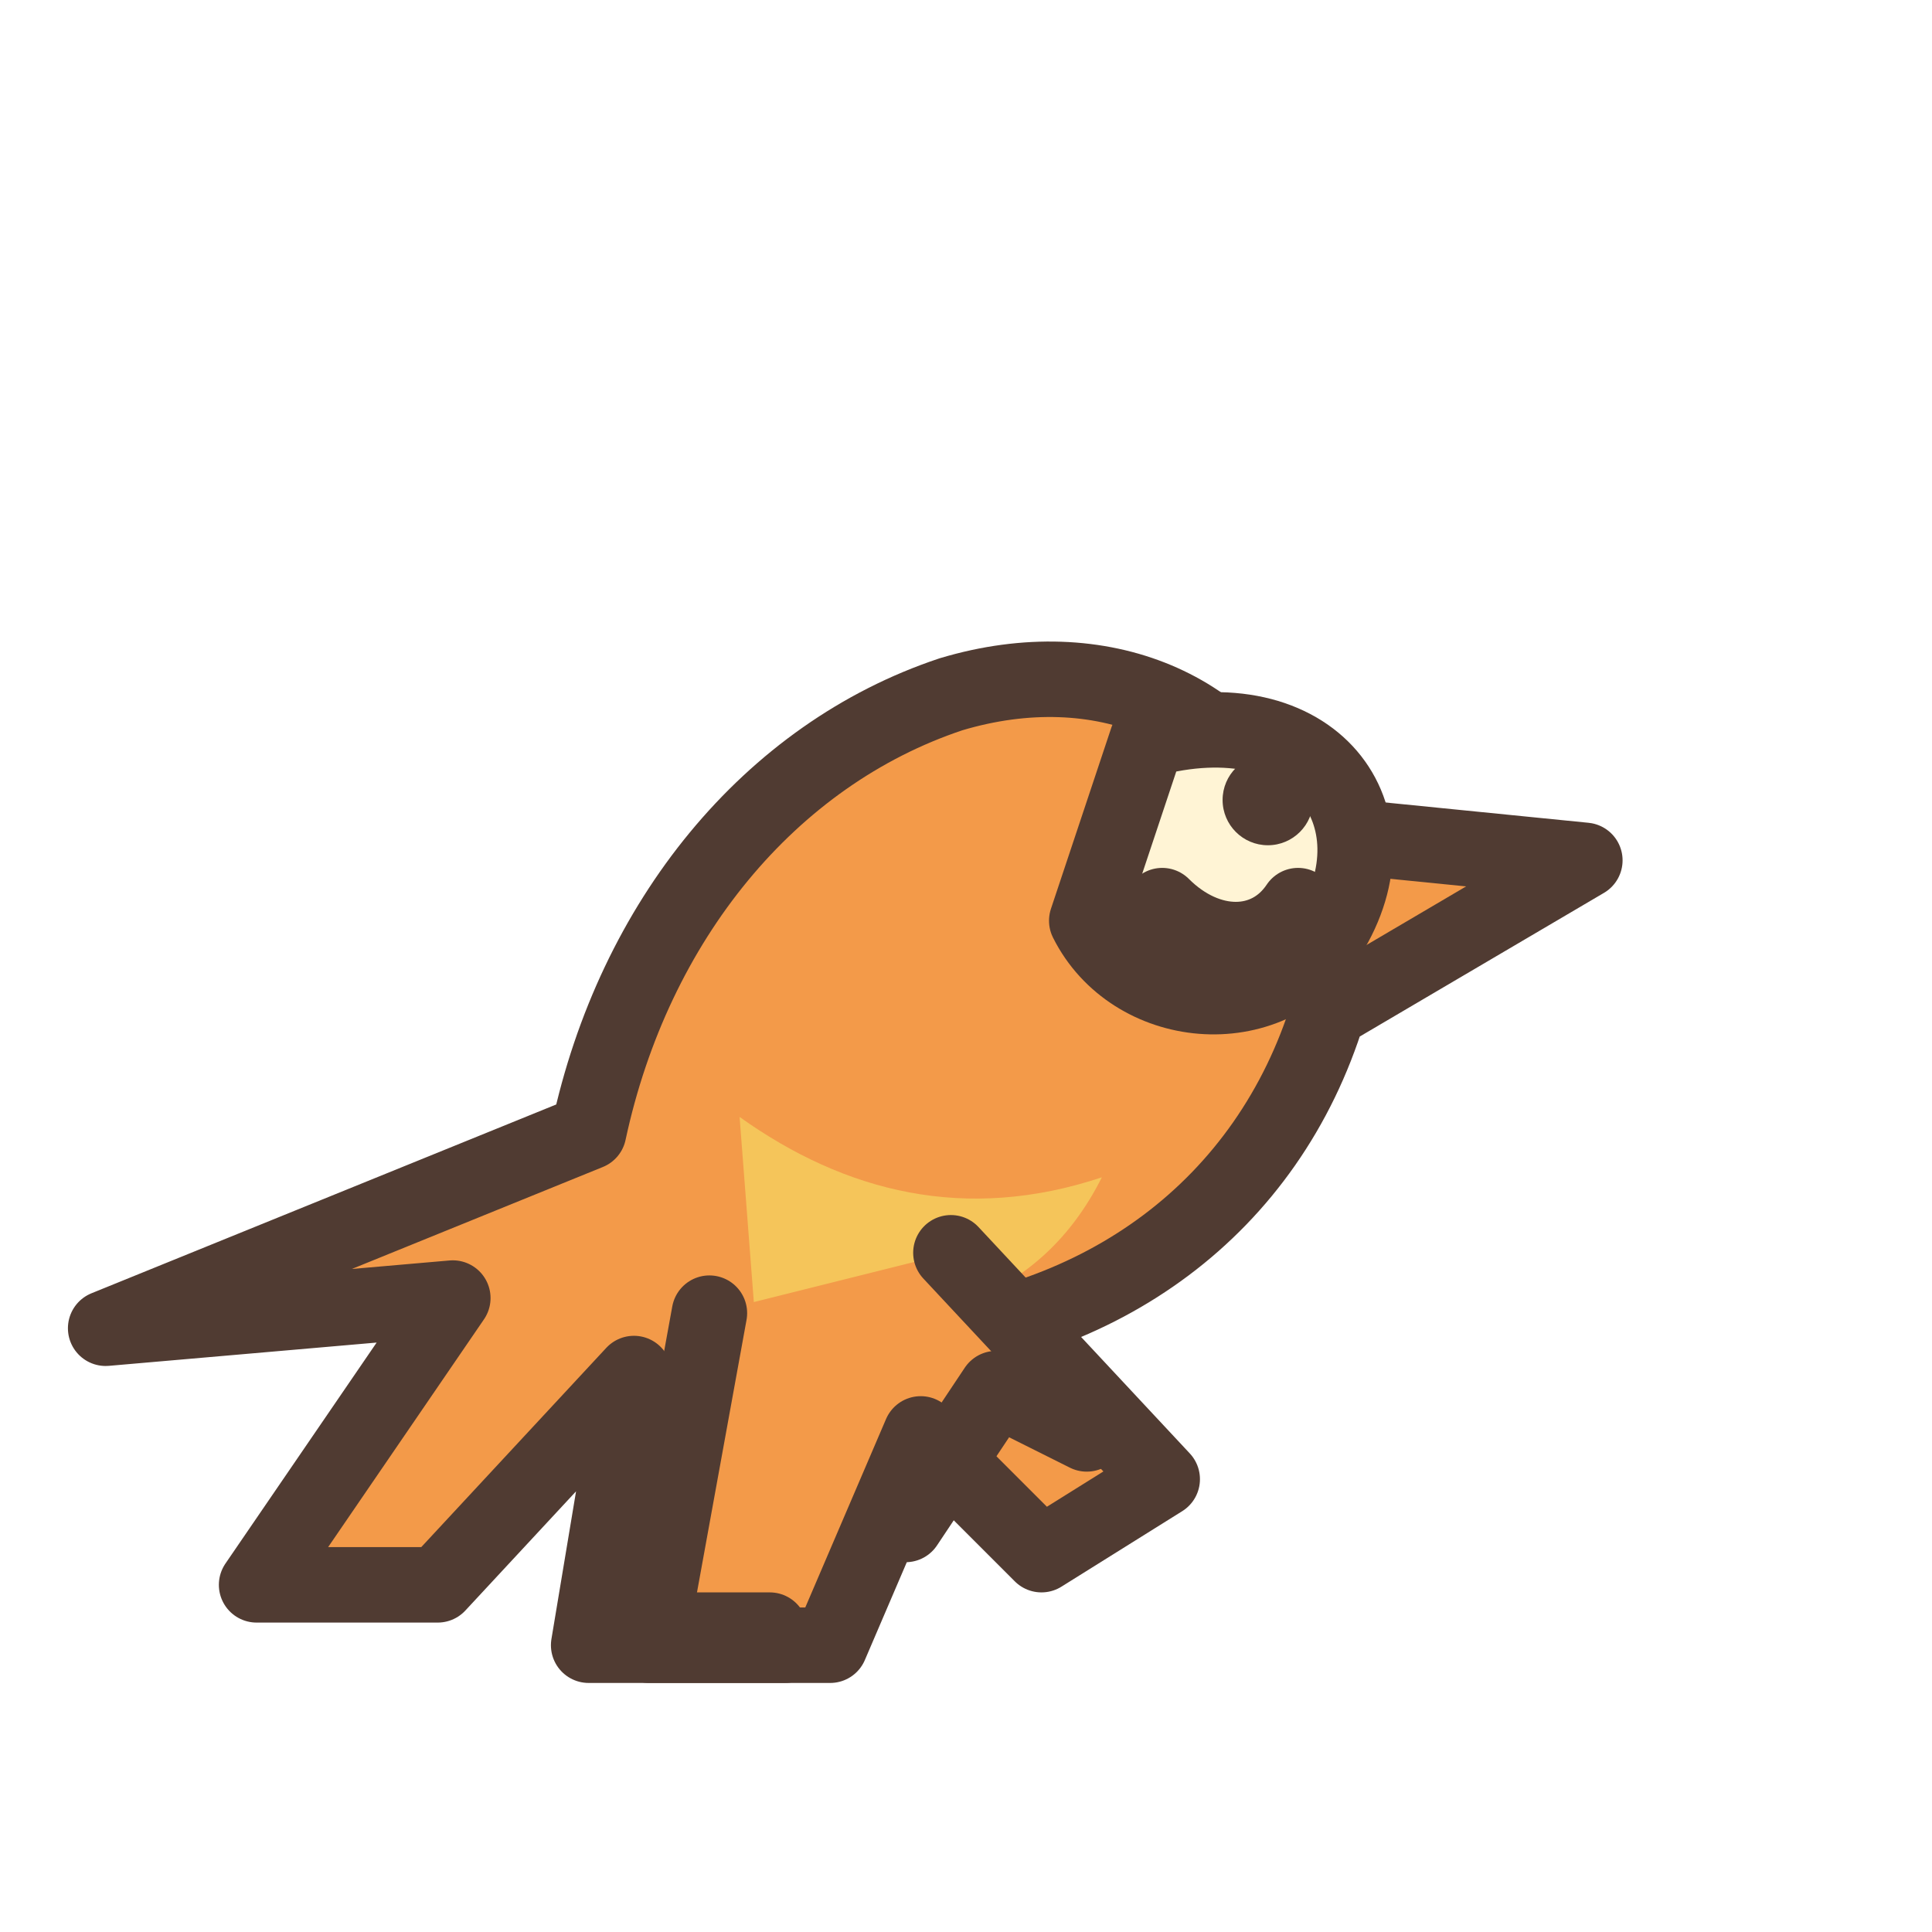
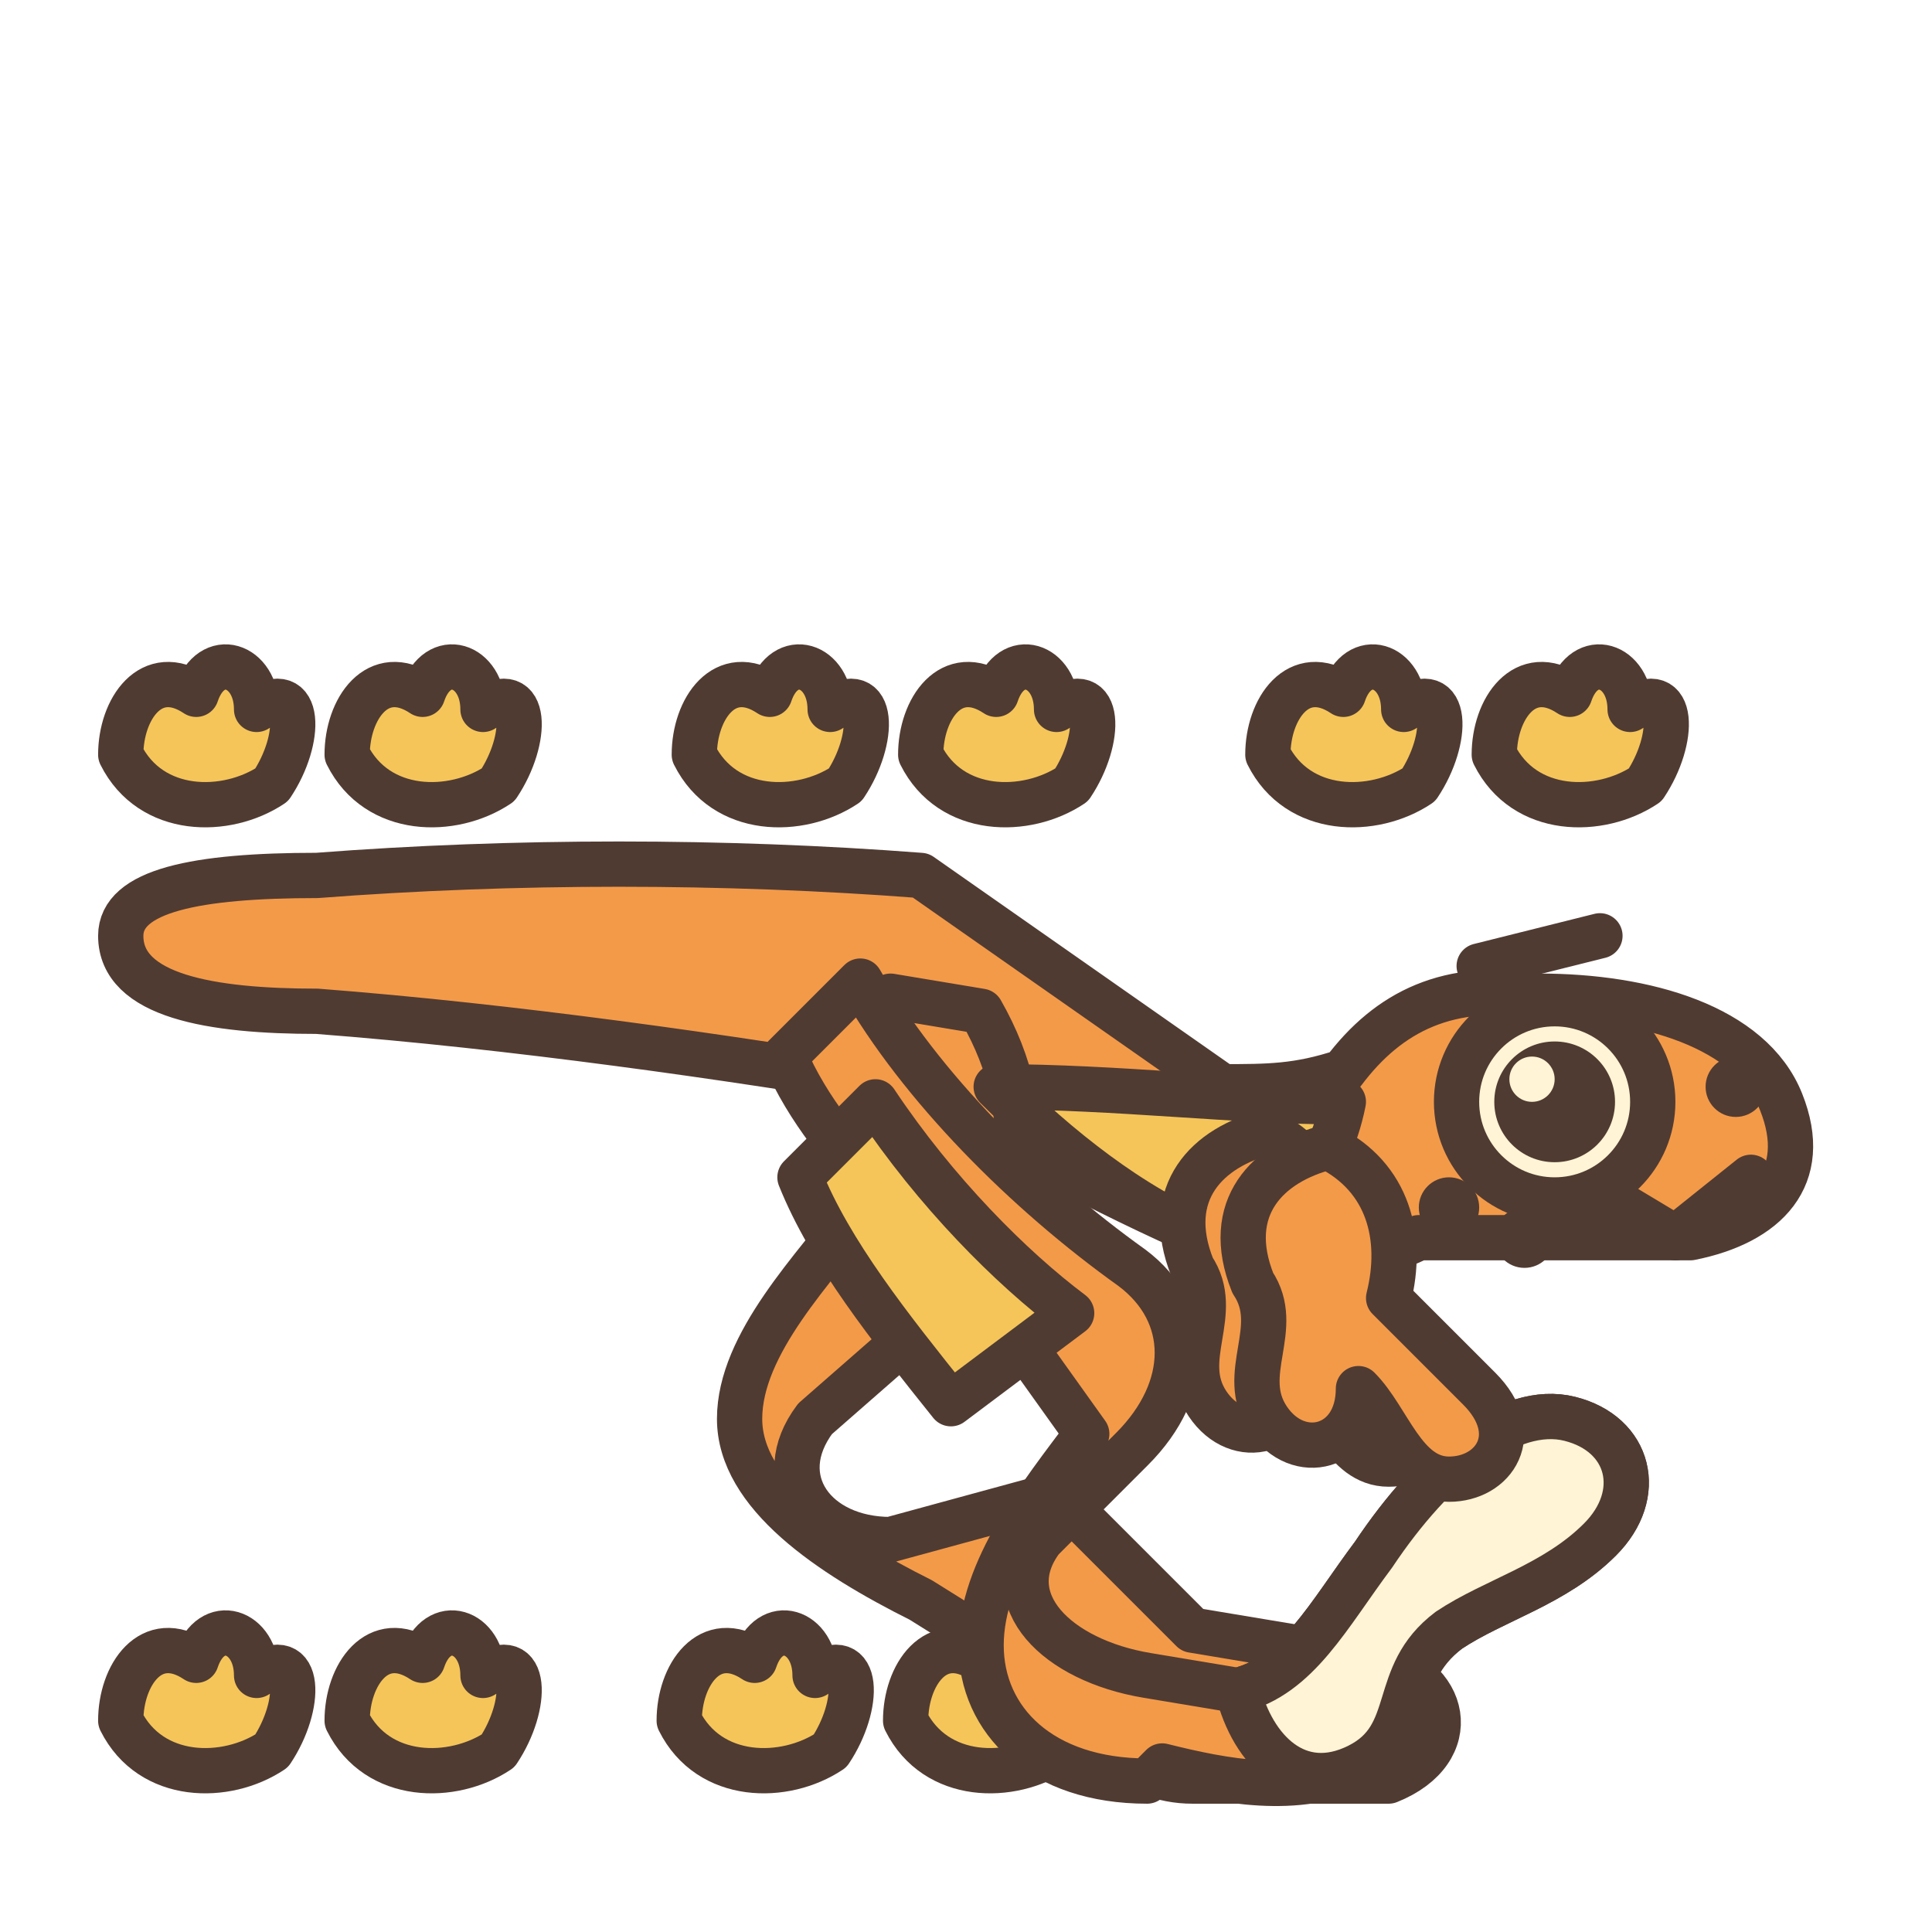
- <svg xmlns="http://www.w3.org/2000/svg" viewBox="0 0 128 128">
-   <g stroke="#503B32" stroke-width="5" stroke-linejoin="round" stroke-linecap="round">
-     <path fill="#F39A49" d="M7 88 39 75c3-14 12-25 24-29 10-3 19 1 22 9l20 2-17 10c-4 13-15 21-29 22l-7 20H39l3-18-13 14H17l13-19Z" />
-     <path fill="#F5C55A" d="M49 74c7 5 15 7 24 4-4 8-12 11-23 9Z" stroke="none" />
-     <path fill="#FFF4D5" d="M76 49c11-3 17 5 12 13-4 6-13 5-16-1Z" />
-     <circle fill="#503B32" cx="84" cy="53" r="3" stroke="none" />
-     <path fill="none" d="M77 60c3 3 7 3 9 0" />
-     <path fill="#F39A49" d="m47 87-4 22h12l6-14 8 8 8-5-14-15" />
-     <path fill="none" d="m40 108 11 0m9-7 6-9 6 3" />
-   </g>
+ <svg xmlns="http://www.w3.org/2000/svg" viewBox="0 0 128 128" stroke="#503B32" stroke-width="3" stroke-linecap="round" stroke-linejoin="round">
+   <path fill="#F5C55A" d="M8 50 C8 47 10 44 13 46 C14 43 17 44 17 47 C20 45 20 49 18 52 C15 54 10 54 8 50 Z" />
+   <path fill="#F5C55A" d="M23 50 C23 47 25 44 28 46 C29 43 32 44 32 47 C35 45 35 49 33 52 C30 54 25 54 23 50 Z" />
+   <path fill="#F5C55A" d="M46 50 C46 47 48 44 51 46 C52 43 55 44 55 47 C58 45 58 49 56 52 C53 54 48 54 46 50 Z" />
+   <path fill="#F5C55A" d="M61 50 C61 47 63 44 66 46 C67 43 70 44 70 47 C73 45 73 49 71 52 C68 54 63 54 61 50 Z" />
+   <path fill="#F5C55A" d="M84 50 C84 47 86 44 89 46 C90 43 93 44 93 47 C96 45 96 49 94 52 C91 54 86 54 84 50 Z" />
+   <path fill="#F5C55A" d="M99 50 C99 47 101 44 104 46 C105 43 108 44 108 47 C111 45 111 49 109 52 C106 54 101 54 99 50 Z" />
+   <path fill="#F5C55A" d="M8 114 C8 111 10 108 13 110 C14 107 17 108 17 111 C20 109 20 113 18 116 C15 118 10 118 8 114 Z" />
+   <path fill="#F5C55A" d="M23 114 C23 111 25 108 28 110 C29 107 32 108 32 111 C35 109 35 113 33 116 C30 118 25 118 23 114 Z" />
+   <path fill="#F5C55A" d="M45 114 C45 111 47 108 50 110 C51 107 54 108 54 111 C57 109 57 113 55 116 C52 118 47 118 45 114 Z" />
+   <path fill="#F5C55A" d="M60 114 C60 111 62 108 65 110 C66 107 69 108 69 111 C72 109 72 113 70 116 C67 118 62 118 60 114 Z" />
+   <path fill="#F39A49" d="M118 73 C116 68 109 66 102 66 C96 65 92 67 89 71 C86 72 84 72 81 72 L61 58 C48 57 34 57 21 58 C13 58 8 59 8 62 C8 66 14 67 21 67 C34 68 48 70 60 72 C66 75 73 79 80 82 C85 84 90 84 94 82 L112 82 C117 81 120 78 118 73 Z" />
+   <path fill="#F39A49" d="M65 67 C69 74 68 81 62 87 L54 94 C51 98 54 102 59 102 L70 99 L79 108 L91 110 C96 111 97 116 92 118 L79 118 C75 118 72 115 69 111 L61 106 C55 103 49 99 49 94 C49 89 54 84 57 80 C59 75 58 69 59 66 Z" />
+   <path fill="#F39A49" d="M57 65 C61 72 68 79 75 84 C79 87 79 92 75 96 L69 102 C66 106 70 110 76 111 L82 112 C86 111 88 107 91 103 C95 97 100 93 104 94 C108 95 109 99 106 102 C103 105 99 106 96 108 C92 111 94 115 90 117 C86 119 81 118 77 117 L76 118 C69 118 65 114 65 109 C65 104 69 99 72 95 L67 88 C62 82 55 77 52 70 Z" />
+   <path fill="#FFF4D5" d="M82 112 C86 111 88 107 91 103 C95 97 100 93 104 94 C108 95 109 99 106 102 C103 105 99 106 96 108 C92 111 94 115 90 117 C86 119 83 116 82 112 Z" />
+   <path fill="#F5C55A" d="M89 73 C88 78 85 81 80 82 C75 80 70 76 66 72 C74 72 82 73 89 73 Z" />
+   <path fill="#F5C55A" d="M58 73 C62 79 67 84 71 87 L63 93 C59 88 55 83 53 78 Z" />
+   <path fill="#F39A49" d="M84 75 C88 77 89 81 88 85 L94 91 C97 94 95 97 92 97 C89 97 88 93 86 91 C86 95 82 96 80 93 C78 90 81 87 79 84 C77 79 80 76 84 75 Z" />
+   <path fill="#F39A49" d="M88 76 C92 78 93 82 92 86 L98 92 C101 95 99 98 96 98 C93 98 92 94 90 92 C90 96 86 97 84 94 C82 91 85 88 83 85 C81 80 84 77 88 76 Z" />
+   <circle fill="#FFF4D5" cx="103" cy="73" r="6.5" />
+   <circle fill="#503B32" stroke="none" cx="103" cy="73" r="4" />
+   <circle fill="#FFF4D5" stroke="none" cx="101.5" cy="71.5" r="1.5" />
+   <path fill="none" d="M98 64 L106 62" />
+   <path fill="none" d="M106 79 L111 82 L116 78" />
+   <circle fill="#503B32" stroke="none" cx="115" cy="72" r="2" />
+   <circle fill="#503B32" stroke="none" cx="96" cy="80" r="2" />
+   <circle fill="#503B32" stroke="none" cx="101" cy="82" r="2" />
</svg>
